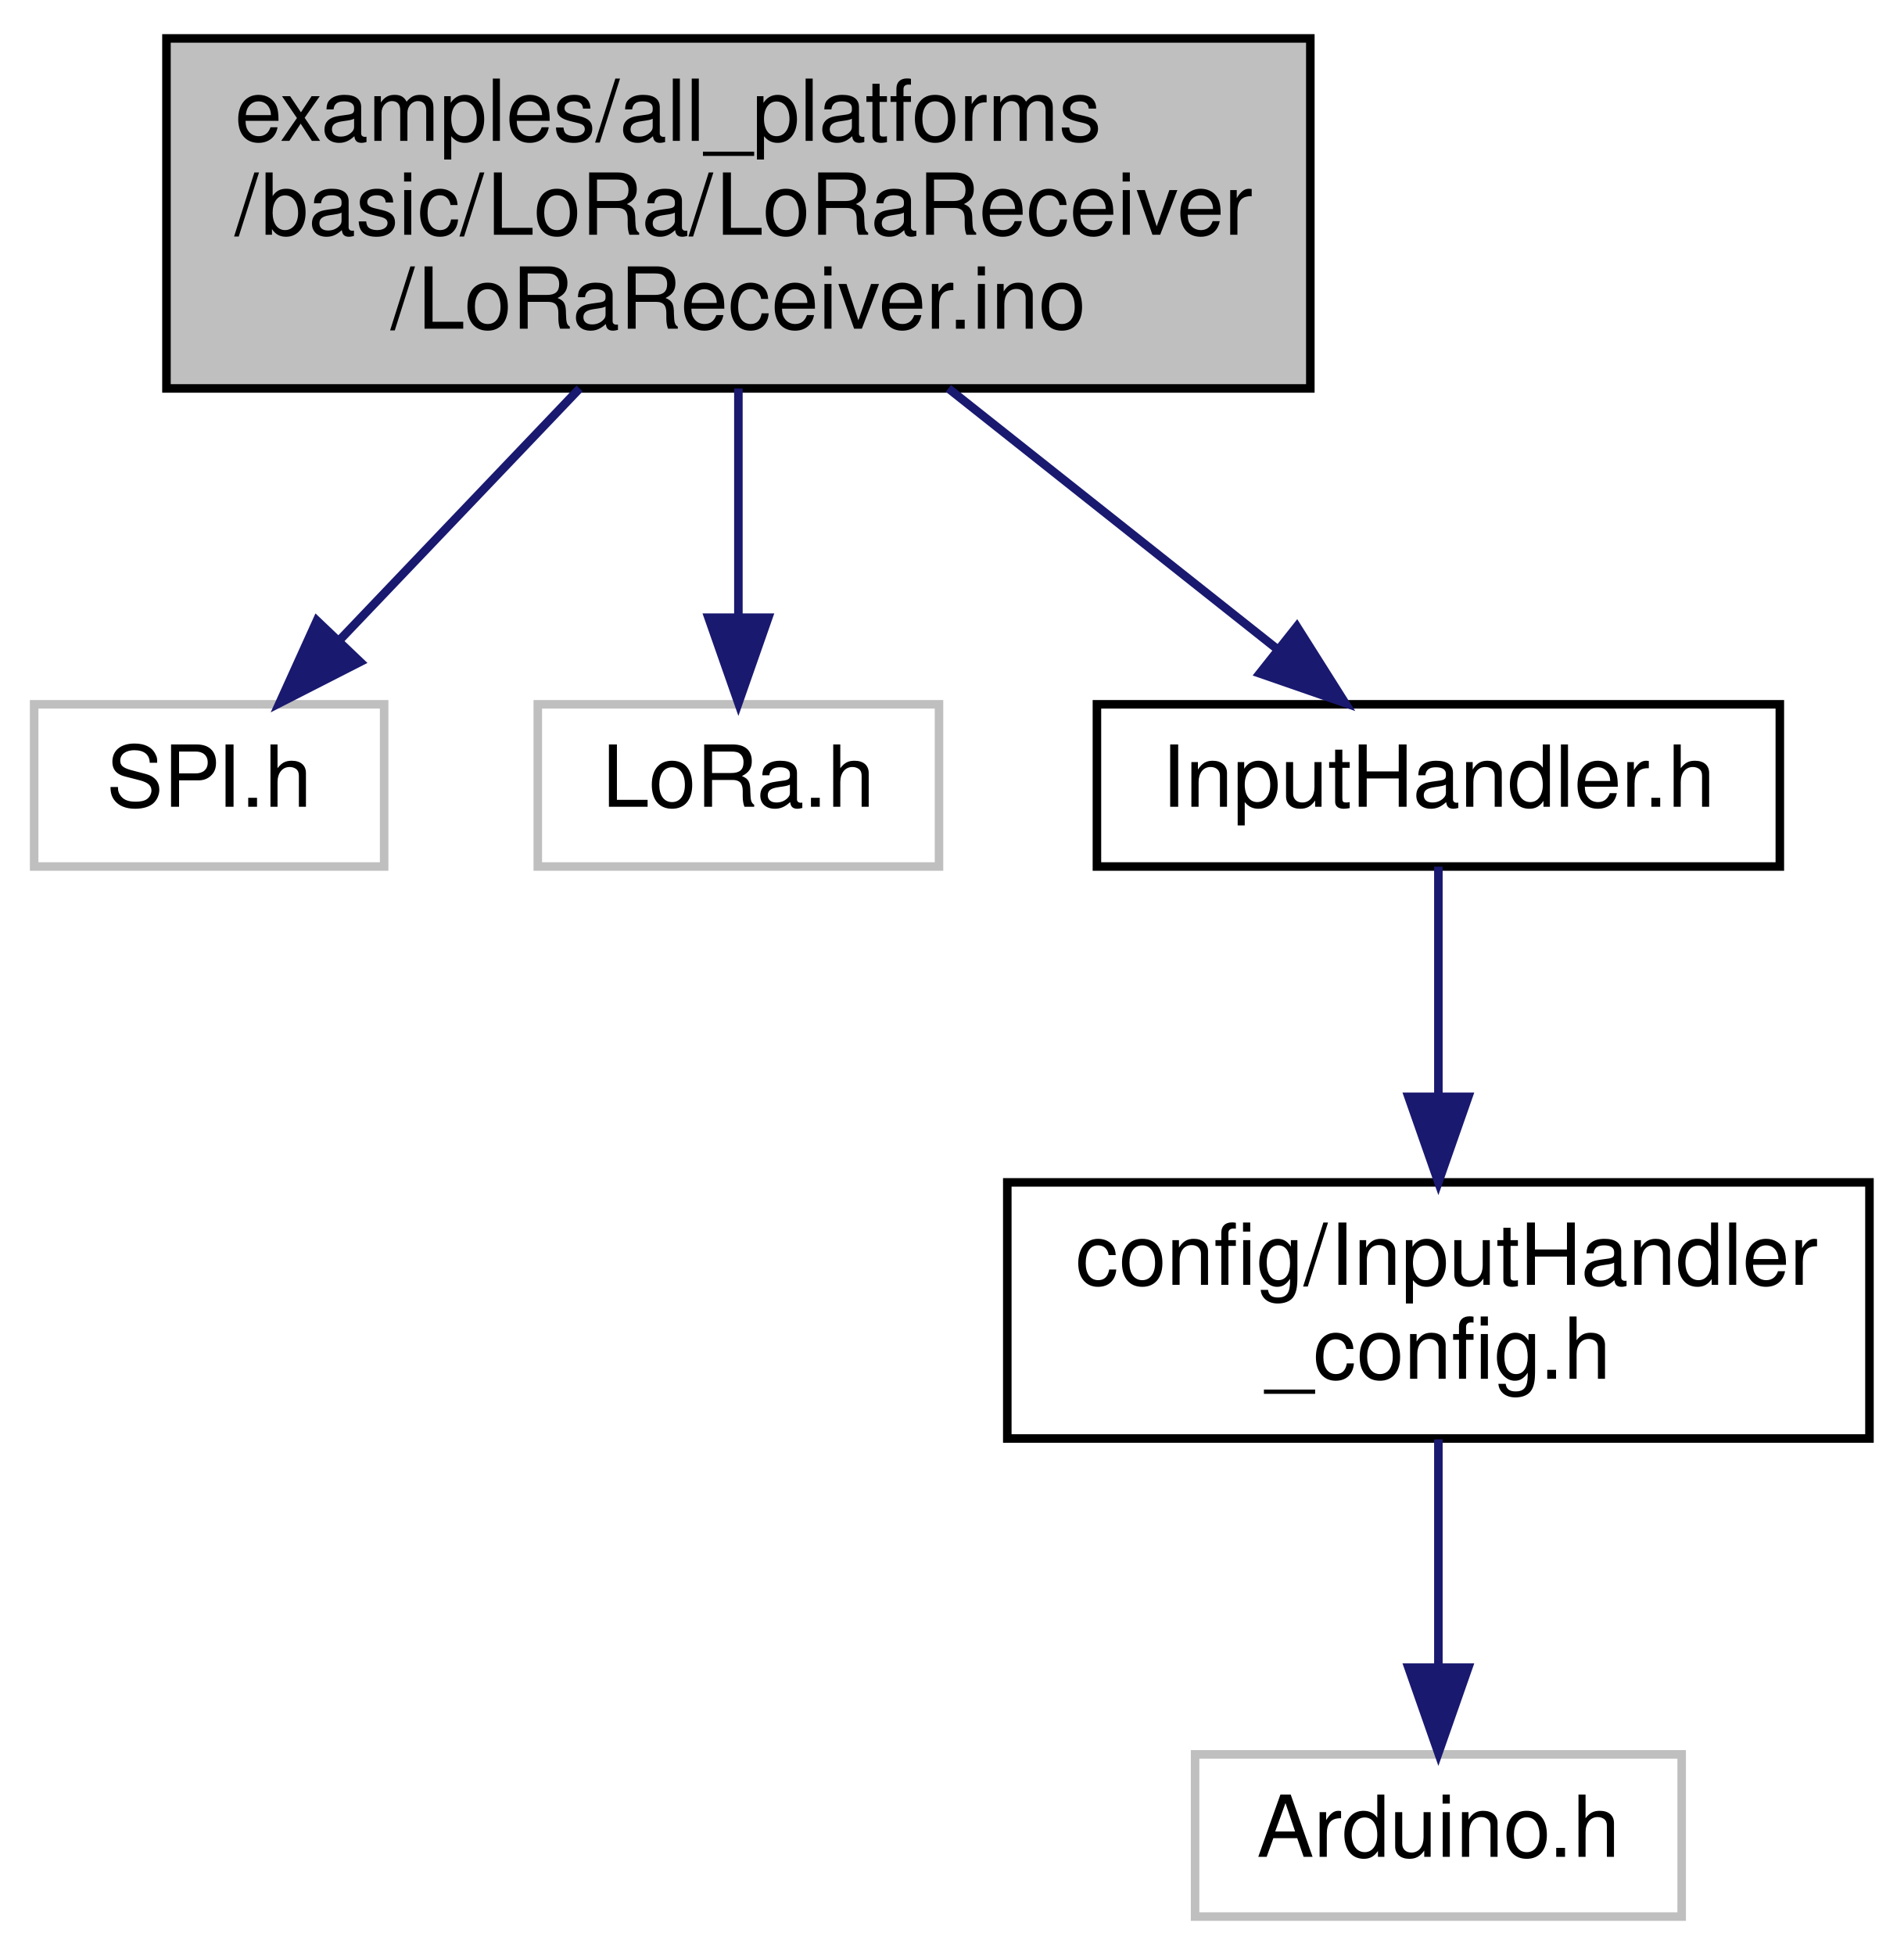
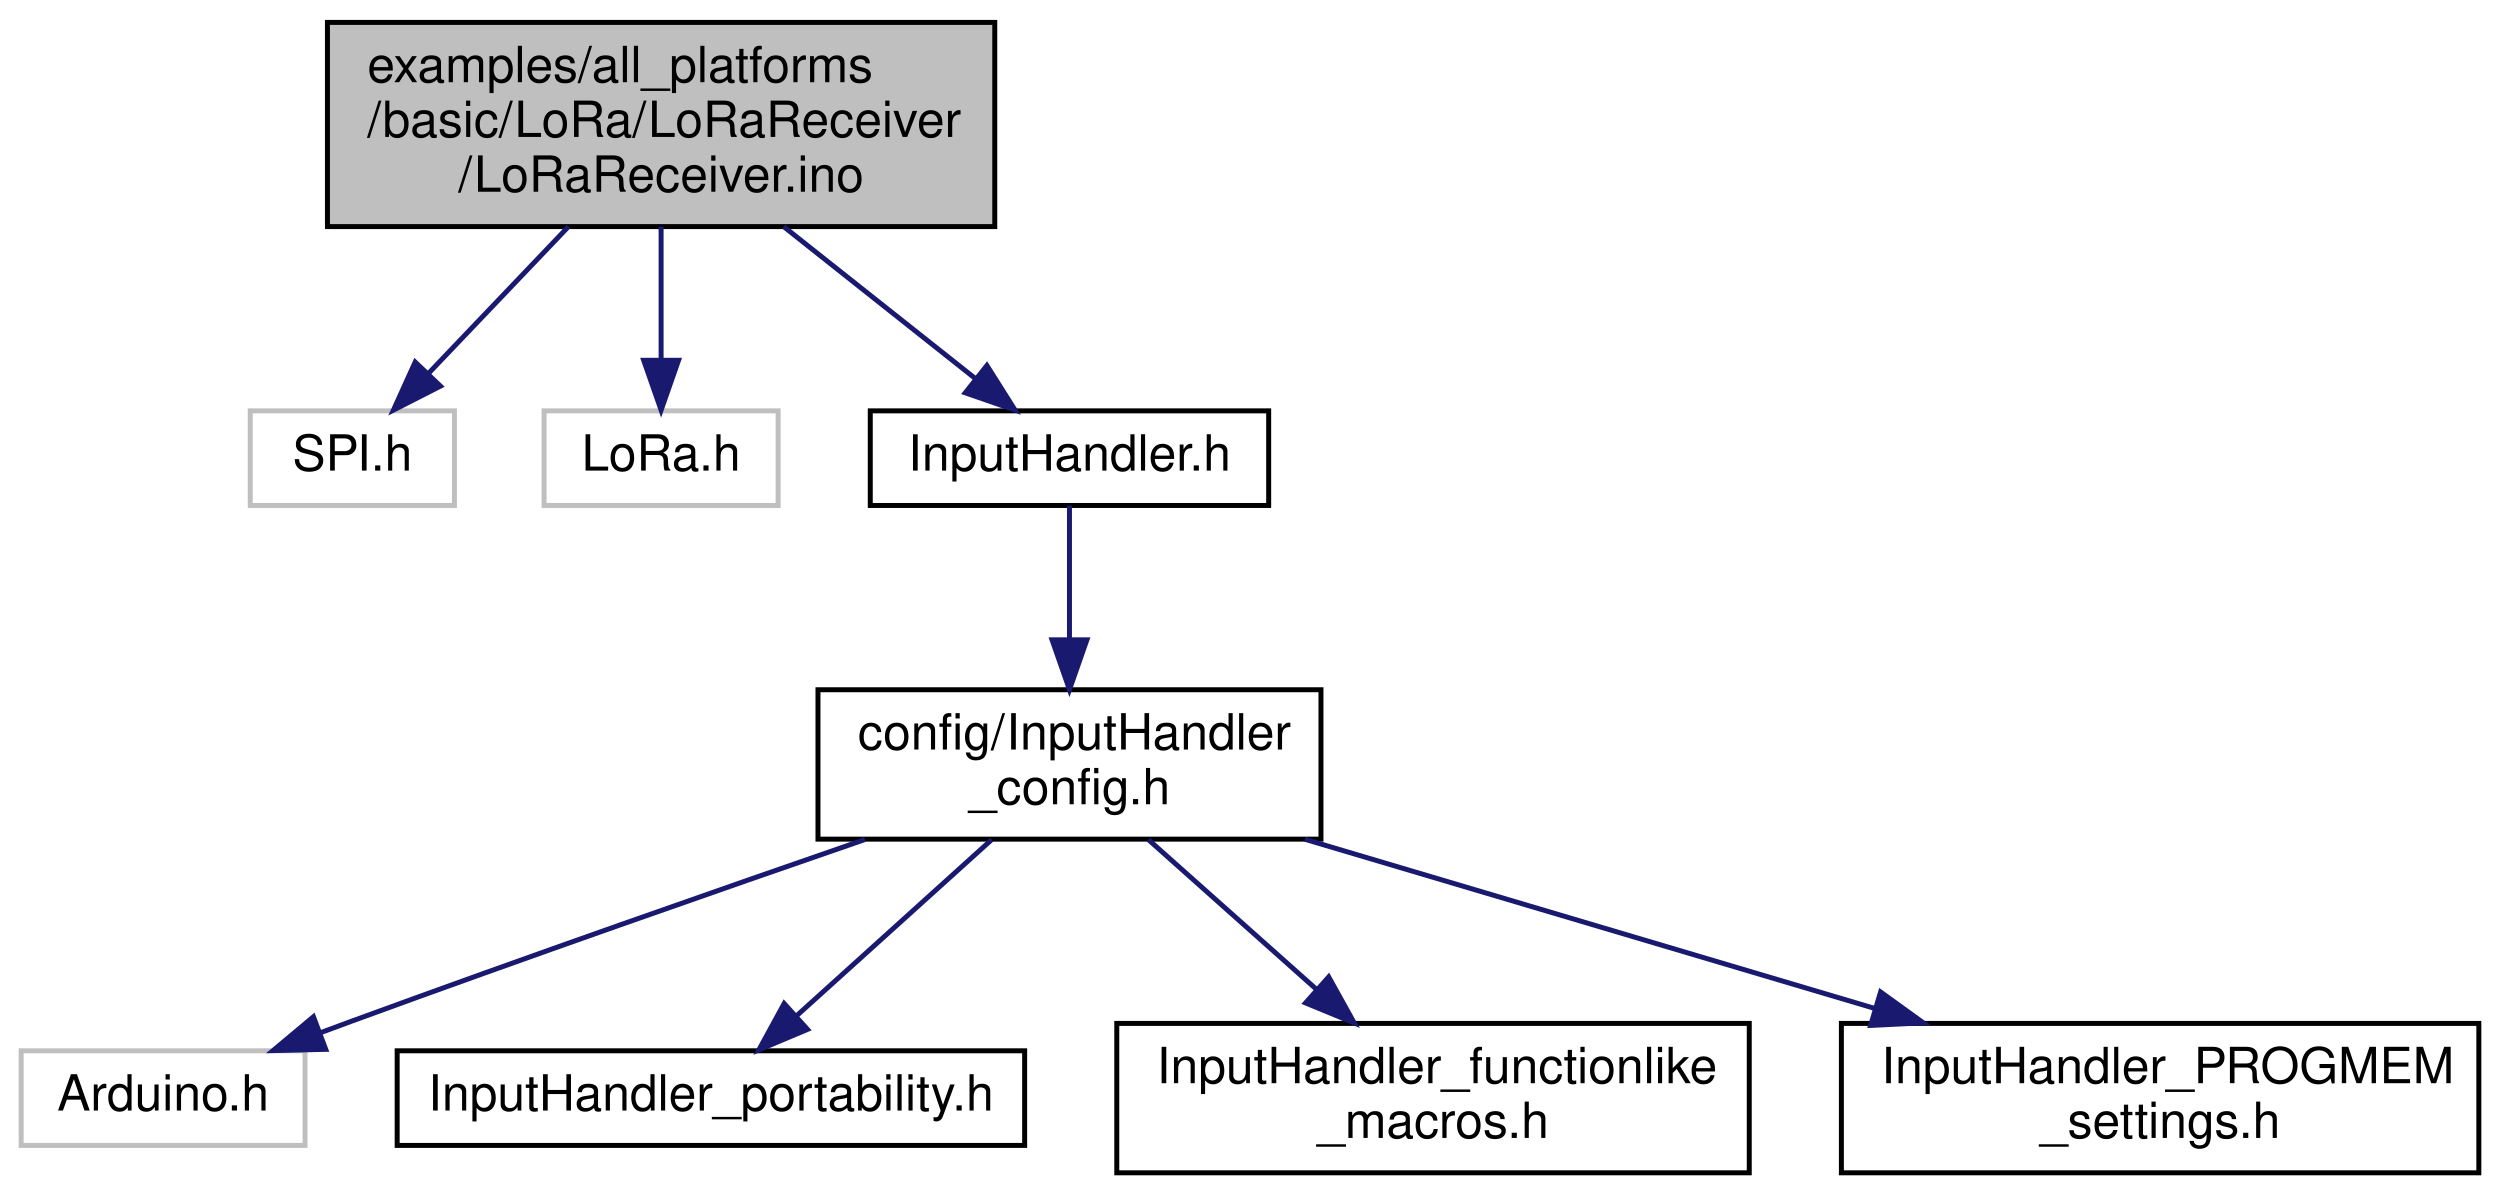
- <svg xmlns="http://www.w3.org/2000/svg" xmlns:xlink="http://www.w3.org/1999/xlink" width="223pt" height="229pt" viewBox="0.00 0.00 223.00 229.00">
-   <g id="graph0" class="graph" transform="scale(1 1) rotate(0) translate(4 225)">
+ <svg xmlns="http://www.w3.org/2000/svg" xmlns:xlink="http://www.w3.org/1999/xlink" width="502pt" height="240pt" viewBox="0.00 0.00 501.50 240.00">
+   <g id="graph0" class="graph" transform="scale(1 1) rotate(0) translate(4 236)">
    <g id="node1" class="node">
      <g id="a_node1">
        <a xlink:title=" ">
-           <polygon fill="#bfbfbf" stroke="black" points="15.5,-179.5 15.5,-220.5 149.5,-220.5 149.5,-179.5 15.5,-179.5" />
-           <text text-anchor="start" x="23.5" y="-208.5" font-family="Helvetica,sans-Serif" font-size="10.00">examples/all_platforms</text>
-           <text text-anchor="start" x="23.5" y="-197.5" font-family="Helvetica,sans-Serif" font-size="10.00">/basic/LoRa/LoRaReceiver</text>
-           <text text-anchor="middle" x="82.5" y="-186.5" font-family="Helvetica,sans-Serif" font-size="10.00">/LoRaReceiver.ino</text>
+           <polygon fill="#bfbfbf" stroke="black" points="61.5,-190.5 61.5,-231.5 195.5,-231.5 195.5,-190.5 61.5,-190.5" />
+           <text text-anchor="start" x="69.5" y="-219.5" font-family="Helvetica,sans-Serif" font-size="10.00">examples/all_platforms</text>
+           <text text-anchor="start" x="69.5" y="-208.5" font-family="Helvetica,sans-Serif" font-size="10.00">/basic/LoRa/LoRaReceiver</text>
+           <text text-anchor="middle" x="128.5" y="-197.5" font-family="Helvetica,sans-Serif" font-size="10.00">/LoRaReceiver.ino</text>
        </a>
      </g>
    </g>
    <g id="node2" class="node">
      <g id="a_node2">
        <a xlink:title=" ">
-           <polygon fill="none" stroke="#bfbfbf" points="0,-123.5 0,-142.5 41,-142.5 41,-123.5 0,-123.5" />
-           <text text-anchor="middle" x="20.5" y="-130.5" font-family="Helvetica,sans-Serif" font-size="10.00">SPI.h</text>
+           <polygon fill="none" stroke="#bfbfbf" points="46,-134.5 46,-153.5 87,-153.5 87,-134.5 46,-134.5" />
+           <text text-anchor="middle" x="66.5" y="-141.5" font-family="Helvetica,sans-Serif" font-size="10.00">SPI.h</text>
        </a>
      </g>
    </g>
    <g id="edge1" class="edge">
-       <path fill="none" stroke="midnightblue" d="M63.9,-179.5C54.94,-170.11 44.33,-158.98 35.84,-150.08" />
-       <polygon fill="midnightblue" stroke="midnightblue" points="38.19,-147.47 28.75,-142.65 33.12,-152.3 38.19,-147.47" />
+       <path fill="none" stroke="midnightblue" d="M109.9,-190.5C100.94,-181.11 90.33,-169.98 81.84,-161.08" />
+       <polygon fill="midnightblue" stroke="midnightblue" points="84.19,-158.47 74.75,-153.65 79.12,-163.3 84.19,-158.47" />
    </g>
    <g id="node3" class="node">
      <g id="a_node3">
        <a xlink:title=" ">
-           <polygon fill="none" stroke="#bfbfbf" points="59,-123.5 59,-142.5 106,-142.5 106,-123.5 59,-123.5" />
-           <text text-anchor="middle" x="82.5" y="-130.5" font-family="Helvetica,sans-Serif" font-size="10.00">LoRa.h</text>
+           <polygon fill="none" stroke="#bfbfbf" points="105,-134.5 105,-153.5 152,-153.5 152,-134.5 105,-134.5" />
+           <text text-anchor="middle" x="128.5" y="-141.5" font-family="Helvetica,sans-Serif" font-size="10.00">LoRa.h</text>
        </a>
      </g>
    </g>
    <g id="edge2" class="edge">
-       <path fill="none" stroke="midnightblue" d="M82.5,-179.5C82.5,-171.07 82.5,-161.24 82.5,-152.87" />
-       <polygon fill="midnightblue" stroke="midnightblue" points="86,-152.65 82.5,-142.65 79,-152.65 86,-152.65" />
+       <path fill="none" stroke="midnightblue" d="M128.5,-190.5C128.5,-182.07 128.5,-172.24 128.5,-163.87" />
+       <polygon fill="midnightblue" stroke="midnightblue" points="132,-163.65 128.5,-153.65 125,-163.65 132,-163.65" />
    </g>
    <g id="node4" class="node">
      <g id="a_node4">
        <a xlink:href="../../df/dec/_input_handler_8h.html" target="_top" xlink:title="InputHandler library header file.">
-           <polygon fill="none" stroke="black" points="124.5,-123.5 124.5,-142.5 204.5,-142.5 204.5,-123.5 124.5,-123.5" />
-           <text text-anchor="middle" x="164.5" y="-130.5" font-family="Helvetica,sans-Serif" font-size="10.00">InputHandler.h</text>
+           <polygon fill="none" stroke="black" points="170.5,-134.5 170.5,-153.5 250.5,-153.5 250.5,-134.5 170.5,-134.5" />
+           <text text-anchor="middle" x="210.5" y="-141.5" font-family="Helvetica,sans-Serif" font-size="10.00">InputHandler.h</text>
        </a>
      </g>
    </g>
    <g id="edge3" class="edge">
-       <path fill="none" stroke="midnightblue" d="M107.1,-179.5C119.43,-169.72 134.13,-158.07 145.57,-149.01" />
-       <polygon fill="midnightblue" stroke="midnightblue" points="147.92,-151.61 153.58,-142.65 143.57,-146.12 147.92,-151.61" />
+       <path fill="none" stroke="midnightblue" d="M153.1,-190.5C165.43,-180.72 180.13,-169.07 191.57,-160.01" />
+       <polygon fill="midnightblue" stroke="midnightblue" points="193.92,-162.61 199.58,-153.65 189.57,-157.12 193.92,-162.61" />
    </g>
    <g id="node5" class="node">
      <g id="a_node5">
        <a xlink:href="../../dd/d4e/_input_handler__config_8h.html" target="_top" xlink:title="InputHandler library configuration file.">
-           <polygon fill="none" stroke="black" points="114,-56.5 114,-86.5 215,-86.5 215,-56.5 114,-56.5" />
-           <text text-anchor="start" x="122" y="-74.5" font-family="Helvetica,sans-Serif" font-size="10.00">config/InputHandler</text>
-           <text text-anchor="middle" x="164.5" y="-63.5" font-family="Helvetica,sans-Serif" font-size="10.00">_config.h</text>
+           <polygon fill="none" stroke="black" points="160,-67.5 160,-97.5 261,-97.5 261,-67.5 160,-67.5" />
+           <text text-anchor="start" x="168" y="-85.5" font-family="Helvetica,sans-Serif" font-size="10.00">config/InputHandler</text>
+           <text text-anchor="middle" x="210.5" y="-74.5" font-family="Helvetica,sans-Serif" font-size="10.00">_config.h</text>
        </a>
      </g>
    </g>
    <g id="edge4" class="edge">
-       <path fill="none" stroke="midnightblue" d="M164.5,-123.48C164.5,-116.47 164.5,-106.19 164.5,-96.7" />
-       <polygon fill="midnightblue" stroke="midnightblue" points="168,-96.52 164.5,-86.52 161,-96.52 168,-96.52" />
+       <path fill="none" stroke="midnightblue" d="M210.5,-134.48C210.5,-127.47 210.5,-117.19 210.5,-107.7" />
+       <polygon fill="midnightblue" stroke="midnightblue" points="214,-107.52 210.5,-97.52 207,-107.52 214,-107.52" />
    </g>
    <g id="node6" class="node">
      <g id="a_node6">
        <a xlink:title=" ">
-           <polygon fill="none" stroke="#bfbfbf" points="136,-0.5 136,-19.5 193,-19.5 193,-0.5 136,-0.5" />
-           <text text-anchor="middle" x="164.5" y="-7.5" font-family="Helvetica,sans-Serif" font-size="10.00">Arduino.h</text>
+           <polygon fill="none" stroke="#bfbfbf" points="0,-6 0,-25 57,-25 57,-6 0,-6" />
+           <text text-anchor="middle" x="28.5" y="-13" font-family="Helvetica,sans-Serif" font-size="10.00">Arduino.h</text>
        </a>
      </g>
    </g>
    <g id="edge5" class="edge">
-       <path fill="none" stroke="midnightblue" d="M164.5,-56.4C164.5,-48.47 164.5,-38.46 164.5,-29.86" />
-       <polygon fill="midnightblue" stroke="midnightblue" points="168,-29.66 164.5,-19.66 161,-29.66 168,-29.66" />
+       <path fill="none" stroke="midnightblue" d="M169.43,-67.43C140.56,-57.46 101.08,-43.66 66.5,-31 64.4,-30.23 62.24,-29.43 60.06,-28.62" />
+       <polygon fill="midnightblue" stroke="midnightblue" points="61.16,-25.29 50.57,-25.04 58.69,-31.84 61.16,-25.29" />
+     </g>
+     <g id="node7" class="node">
+       <g id="a_node7">
+         <a xlink:href="../../d3/dcd/_input_handler__portability_8h.html" target="_top" xlink:title=" ">
+           <polygon fill="none" stroke="black" points="75.5,-6 75.5,-25 201.5,-25 201.5,-6 75.5,-6" />
+           <text text-anchor="middle" x="138.5" y="-13" font-family="Helvetica,sans-Serif" font-size="10.00">InputHandler_portability.h</text>
+         </a>
+       </g>
+     </g>
+     <g id="edge6" class="edge">
+       <path fill="none" stroke="midnightblue" d="M194.88,-67.4C183.32,-56.96 167.58,-42.75 155.67,-32" />
+       <polygon fill="midnightblue" stroke="midnightblue" points="157.9,-29.3 148.13,-25.19 153.21,-34.49 157.9,-29.3" />
+     </g>
+     <g id="node8" class="node">
+       <g id="a_node8">
+         <a xlink:href="../../d1/d39/_input_handler__functionlike__macros_8h.html" target="_top" xlink:title=" ">
+           <polygon fill="none" stroke="black" points="220,-0.5 220,-30.5 347,-30.5 347,-0.5 220,-0.5" />
+           <text text-anchor="start" x="228" y="-18.5" font-family="Helvetica,sans-Serif" font-size="10.00">InputHandler_functionlike</text>
+           <text text-anchor="middle" x="283.5" y="-7.5" font-family="Helvetica,sans-Serif" font-size="10.00">_macros.h</text>
+         </a>
+       </g>
+     </g>
+     <g id="edge7" class="edge">
+       <path fill="none" stroke="midnightblue" d="M226.34,-67.4C236.19,-58.62 249.04,-47.18 260.06,-37.37" />
+       <polygon fill="midnightblue" stroke="midnightblue" points="262.55,-39.84 267.69,-30.58 257.9,-34.61 262.55,-39.84" />
+     </g>
+     <g id="node9" class="node">
+       <g id="a_node9">
+         <a xlink:href="../../df/d25/_input_handler___p_r_o_g_m_e_m__settings_8h.html" target="_top" xlink:title=" ">
+           <polygon fill="none" stroke="black" points="365.5,-0.5 365.5,-30.5 493.5,-30.5 493.5,-0.5 365.5,-0.5" />
+           <text text-anchor="start" x="373.5" y="-18.5" font-family="Helvetica,sans-Serif" font-size="10.00">InputHandler_PROGMEM</text>
+           <text text-anchor="middle" x="429.5" y="-7.5" font-family="Helvetica,sans-Serif" font-size="10.00">_settings.h</text>
+         </a>
+       </g>
+     </g>
+     <g id="edge8" class="edge">
+       <path fill="none" stroke="midnightblue" d="M257.75,-67.48C291.31,-57.51 336.56,-44.09 372.18,-33.51" />
+       <polygon fill="midnightblue" stroke="midnightblue" points="373.37,-36.81 381.96,-30.61 371.37,-30.1 373.37,-36.81" />
    </g>
  </g>
</svg>
